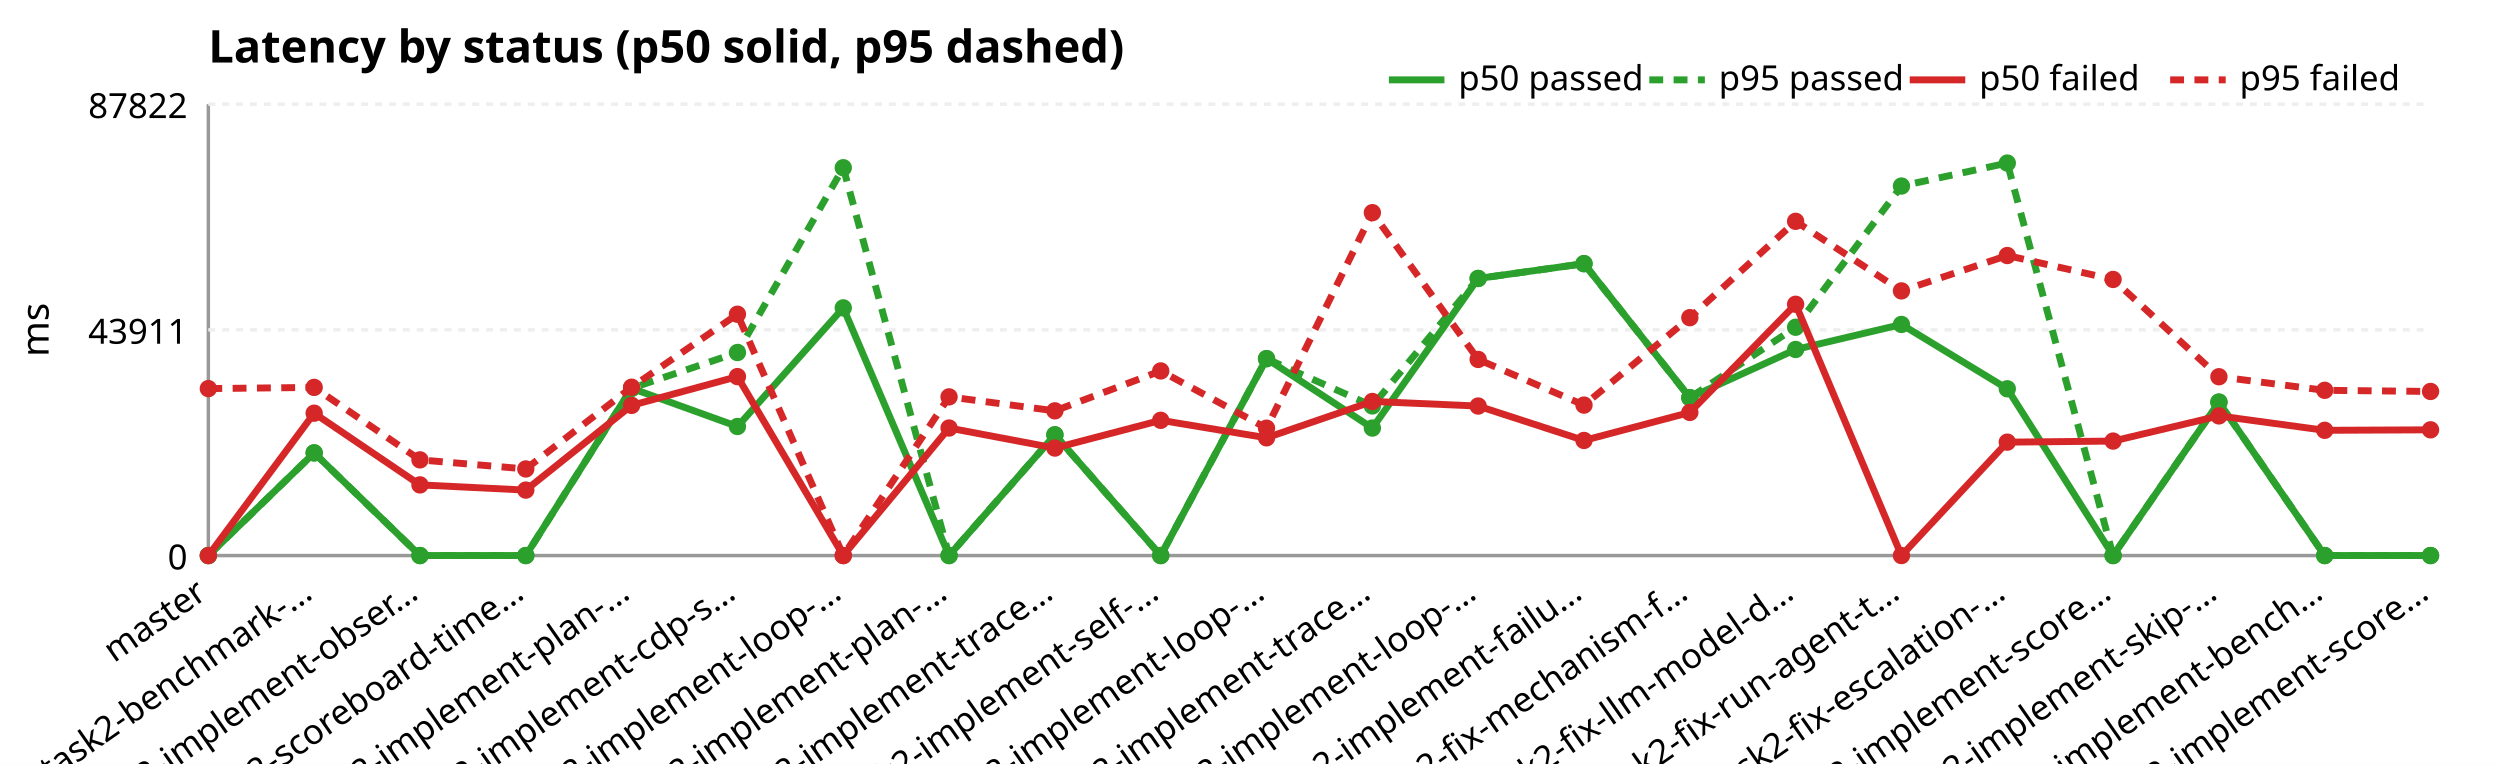
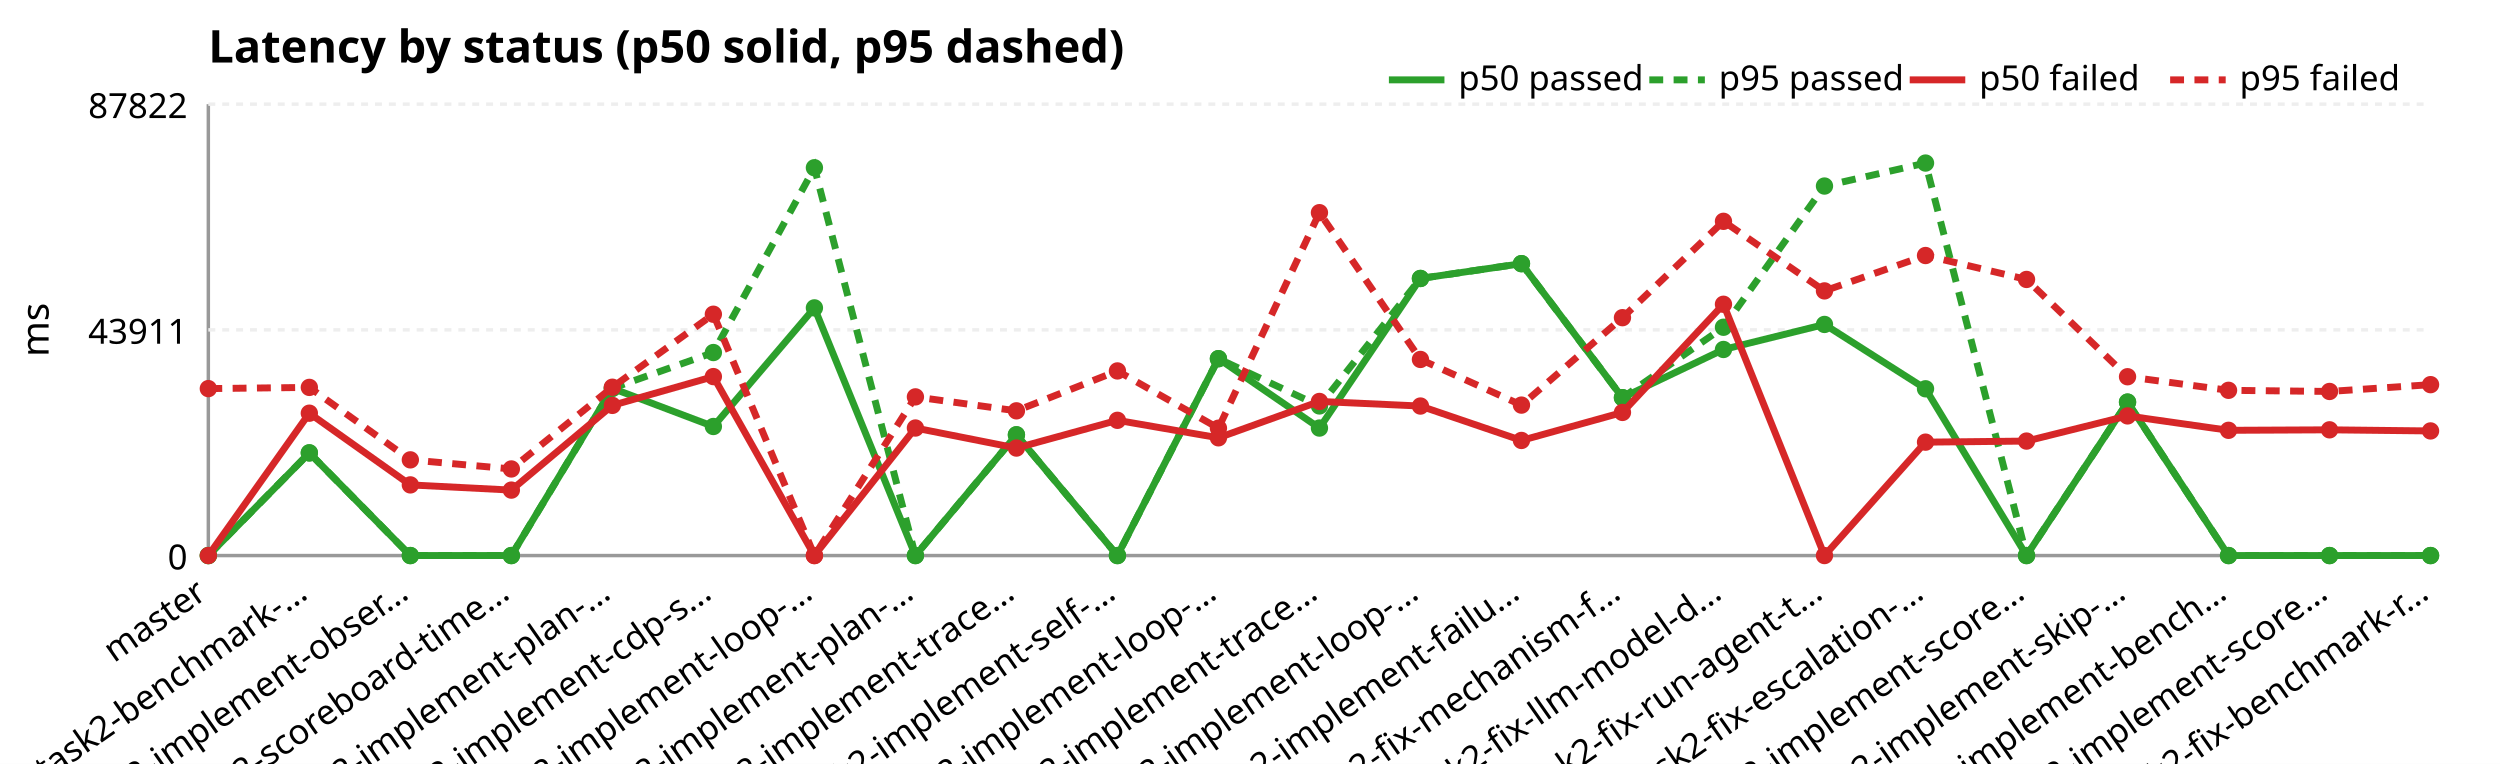
<svg xmlns="http://www.w3.org/2000/svg" viewBox="0 0 720 220" width="720" height="220" font-family="sans-serif">
  <rect width="100%" height="100%" fill="#fff" />
  <text x="60" y="18" font-size="13" font-weight="600">Latency by status (p50 solid, p95 dashed)</text>
  <line x1="60" y1="30" x2="60" y2="160" stroke="#999" />
  <line x1="60" y1="160" x2="700" y2="160" stroke="#999" />
  <text x="54" y="164.0" font-size="10" text-anchor="end" fill="#000">0</text>
  <text x="54" y="99.0" font-size="10" text-anchor="end" fill="#000">43911</text>
  <line x1="60" y1="95.0" x2="700" y2="95.0" stroke="#eee" stroke-dasharray="2,2" />
  <text x="54" y="34.0" font-size="10" text-anchor="end" fill="#000">87822</text>
  <line x1="60" y1="30.0" x2="700" y2="30.0" stroke="#eee" stroke-dasharray="2,2" />
  <text x="14" y="95.0" font-size="11" fill="#000" transform="rotate(-90 14 95.0)" text-anchor="middle">ms</text>
-   <polyline points="60.00,160.00 90.48,130.43 120.95,160.00 151.43,160.00 181.90,111.83 212.38,122.83 242.86,88.67 273.33,160.00 303.81,125.23 334.29,160.00 364.76,103.30 395.24,123.28 425.71,80.20 456.19,75.93 486.67,114.53 517.14,100.65 547.62,93.44 578.10,111.97 608.57,160.00 639.05,115.81 669.52,160.00 700.00,160.00" fill="none" stroke="#2ca02c" stroke-width="2" />
+   <polyline points="60.00,160.00 89.09,130.43 118.18,160.00 147.27,160.00 176.36,111.83 205.45,122.83 234.55,88.67 263.64,160.00 292.73,125.23 321.82,160.00 350.91,103.30 380.00,123.28 409.09,80.20 438.18,75.93 467.27,114.53 496.36,100.65 525.45,93.44 554.55,111.97 583.64,160.00 612.73,115.81 641.82,160.00 670.91,160.00 700.00,160.00" fill="none" stroke="#2ca02c" stroke-width="2" />
  <circle cx="60.00" cy="160.00" r="2.5" fill="#2ca02c" />
-   <circle cx="90.48" cy="130.43" r="2.5" fill="#2ca02c" />
-   <circle cx="120.95" cy="160.00" r="2.5" fill="#2ca02c" />
-   <circle cx="151.43" cy="160.00" r="2.5" fill="#2ca02c" />
-   <circle cx="181.90" cy="111.83" r="2.5" fill="#2ca02c" />
-   <circle cx="212.38" cy="122.83" r="2.5" fill="#2ca02c" />
-   <circle cx="242.86" cy="88.67" r="2.5" fill="#2ca02c" />
-   <circle cx="273.33" cy="160.00" r="2.5" fill="#2ca02c" />
-   <circle cx="303.81" cy="125.23" r="2.5" fill="#2ca02c" />
-   <circle cx="334.29" cy="160.00" r="2.5" fill="#2ca02c" />
-   <circle cx="364.76" cy="103.30" r="2.5" fill="#2ca02c" />
-   <circle cx="395.24" cy="123.28" r="2.5" fill="#2ca02c" />
-   <circle cx="425.71" cy="80.20" r="2.5" fill="#2ca02c" />
-   <circle cx="456.19" cy="75.93" r="2.5" fill="#2ca02c" />
-   <circle cx="486.67" cy="114.53" r="2.5" fill="#2ca02c" />
-   <circle cx="517.14" cy="100.65" r="2.5" fill="#2ca02c" />
-   <circle cx="547.62" cy="93.44" r="2.5" fill="#2ca02c" />
-   <circle cx="578.10" cy="111.97" r="2.5" fill="#2ca02c" />
-   <circle cx="608.57" cy="160.00" r="2.5" fill="#2ca02c" />
-   <circle cx="639.05" cy="115.81" r="2.5" fill="#2ca02c" />
-   <circle cx="669.52" cy="160.00" r="2.5" fill="#2ca02c" />
+   <circle cx="89.09" cy="130.43" r="2.5" fill="#2ca02c" />
+   <circle cx="118.18" cy="160.00" r="2.5" fill="#2ca02c" />
+   <circle cx="147.27" cy="160.00" r="2.5" fill="#2ca02c" />
+   <circle cx="176.36" cy="111.83" r="2.5" fill="#2ca02c" />
+   <circle cx="205.45" cy="122.83" r="2.5" fill="#2ca02c" />
+   <circle cx="234.55" cy="88.67" r="2.5" fill="#2ca02c" />
+   <circle cx="263.64" cy="160.00" r="2.5" fill="#2ca02c" />
+   <circle cx="292.73" cy="125.23" r="2.5" fill="#2ca02c" />
+   <circle cx="321.82" cy="160.00" r="2.5" fill="#2ca02c" />
+   <circle cx="350.91" cy="103.30" r="2.5" fill="#2ca02c" />
+   <circle cx="380.00" cy="123.28" r="2.5" fill="#2ca02c" />
+   <circle cx="409.09" cy="80.20" r="2.5" fill="#2ca02c" />
+   <circle cx="438.18" cy="75.93" r="2.5" fill="#2ca02c" />
+   <circle cx="467.27" cy="114.53" r="2.5" fill="#2ca02c" />
+   <circle cx="496.36" cy="100.65" r="2.5" fill="#2ca02c" />
+   <circle cx="525.45" cy="93.44" r="2.5" fill="#2ca02c" />
+   <circle cx="554.55" cy="111.97" r="2.5" fill="#2ca02c" />
+   <circle cx="583.64" cy="160.00" r="2.5" fill="#2ca02c" />
+   <circle cx="612.73" cy="115.81" r="2.5" fill="#2ca02c" />
+   <circle cx="641.82" cy="160.00" r="2.5" fill="#2ca02c" />
+   <circle cx="670.91" cy="160.00" r="2.5" fill="#2ca02c" />
  <circle cx="700.00" cy="160.00" r="2.5" fill="#2ca02c" />
-   <polyline points="60.00,160.00 90.48,130.43 120.95,160.00 151.43,160.00 181.90,111.83 212.38,101.53 242.86,48.31 273.33,160.00 303.81,125.23 334.29,160.00 364.76,103.30 395.24,116.91 425.71,80.20 456.19,75.93 486.67,114.53 517.14,94.25 547.62,53.58 578.10,46.96 608.57,160.00 639.05,115.81 669.52,160.00 700.00,160.00" fill="none" stroke="#2ca02c" stroke-width="2" stroke-dasharray="4,3" />
+   <polyline points="60.00,160.00 89.09,130.43 118.18,160.00 147.27,160.00 176.36,111.83 205.45,101.53 234.55,48.31 263.64,160.00 292.73,125.23 321.82,160.00 350.91,103.30 380.00,116.91 409.09,80.20 438.18,75.93 467.27,114.53 496.36,94.25 525.45,53.58 554.55,46.96 583.64,160.00 612.73,115.81 641.82,160.00 670.91,160.00 700.00,160.00" fill="none" stroke="#2ca02c" stroke-width="2" stroke-dasharray="4,3" />
  <circle cx="60.00" cy="160.00" r="2.5" fill="#2ca02c" />
-   <circle cx="90.48" cy="130.43" r="2.5" fill="#2ca02c" />
-   <circle cx="120.95" cy="160.00" r="2.5" fill="#2ca02c" />
-   <circle cx="151.43" cy="160.00" r="2.5" fill="#2ca02c" />
-   <circle cx="181.90" cy="111.83" r="2.5" fill="#2ca02c" />
-   <circle cx="212.38" cy="101.53" r="2.5" fill="#2ca02c" />
-   <circle cx="242.86" cy="48.31" r="2.5" fill="#2ca02c" />
-   <circle cx="273.33" cy="160.00" r="2.5" fill="#2ca02c" />
-   <circle cx="303.81" cy="125.23" r="2.5" fill="#2ca02c" />
-   <circle cx="334.29" cy="160.00" r="2.5" fill="#2ca02c" />
-   <circle cx="364.76" cy="103.30" r="2.5" fill="#2ca02c" />
-   <circle cx="395.24" cy="116.91" r="2.5" fill="#2ca02c" />
-   <circle cx="425.71" cy="80.20" r="2.5" fill="#2ca02c" />
-   <circle cx="456.19" cy="75.93" r="2.5" fill="#2ca02c" />
-   <circle cx="486.67" cy="114.53" r="2.5" fill="#2ca02c" />
-   <circle cx="517.14" cy="94.25" r="2.5" fill="#2ca02c" />
-   <circle cx="547.62" cy="53.58" r="2.5" fill="#2ca02c" />
-   <circle cx="578.10" cy="46.96" r="2.5" fill="#2ca02c" />
-   <circle cx="608.57" cy="160.00" r="2.5" fill="#2ca02c" />
-   <circle cx="639.05" cy="115.81" r="2.5" fill="#2ca02c" />
-   <circle cx="669.52" cy="160.00" r="2.5" fill="#2ca02c" />
+   <circle cx="89.09" cy="130.43" r="2.5" fill="#2ca02c" />
+   <circle cx="118.18" cy="160.00" r="2.5" fill="#2ca02c" />
+   <circle cx="147.27" cy="160.00" r="2.5" fill="#2ca02c" />
+   <circle cx="176.36" cy="111.83" r="2.5" fill="#2ca02c" />
+   <circle cx="205.45" cy="101.53" r="2.5" fill="#2ca02c" />
+   <circle cx="234.55" cy="48.31" r="2.5" fill="#2ca02c" />
+   <circle cx="263.64" cy="160.00" r="2.5" fill="#2ca02c" />
+   <circle cx="292.73" cy="125.23" r="2.5" fill="#2ca02c" />
+   <circle cx="321.82" cy="160.00" r="2.5" fill="#2ca02c" />
+   <circle cx="350.91" cy="103.30" r="2.5" fill="#2ca02c" />
+   <circle cx="380.00" cy="116.91" r="2.5" fill="#2ca02c" />
+   <circle cx="409.09" cy="80.20" r="2.5" fill="#2ca02c" />
+   <circle cx="438.18" cy="75.93" r="2.5" fill="#2ca02c" />
+   <circle cx="467.27" cy="114.53" r="2.5" fill="#2ca02c" />
+   <circle cx="496.36" cy="94.25" r="2.5" fill="#2ca02c" />
+   <circle cx="525.45" cy="53.58" r="2.5" fill="#2ca02c" />
+   <circle cx="554.55" cy="46.96" r="2.5" fill="#2ca02c" />
+   <circle cx="583.64" cy="160.00" r="2.5" fill="#2ca02c" />
+   <circle cx="612.73" cy="115.81" r="2.5" fill="#2ca02c" />
+   <circle cx="641.82" cy="160.00" r="2.5" fill="#2ca02c" />
+   <circle cx="670.91" cy="160.00" r="2.5" fill="#2ca02c" />
  <circle cx="700.00" cy="160.00" r="2.5" fill="#2ca02c" />
-   <polyline points="60.00,160.00 90.48,119.00 120.95,139.65 151.43,141.15 181.90,116.75 212.38,108.46 242.86,160.00 273.33,123.27 303.81,129.04 334.29,121.05 364.76,126.09 395.24,115.62 425.71,116.94 456.19,126.85 486.67,118.78 517.14,87.63 547.62,160.00 578.10,127.34 608.57,127.03 639.05,119.78 669.52,123.93 700.00,123.79" fill="none" stroke="#d62728" stroke-width="2" />
+   <polyline points="60.00,160.00 89.09,119.00 118.18,139.65 147.27,141.15 176.36,116.75 205.45,108.46 234.55,160.00 263.64,123.27 292.73,129.04 321.82,121.05 350.91,126.09 380.00,115.62 409.09,116.94 438.18,126.85 467.27,118.78 496.36,87.63 525.45,160.00 554.55,127.34 583.64,127.03 612.73,119.78 641.82,123.93 670.91,123.79 700.00,124.11" fill="none" stroke="#d62728" stroke-width="2" />
  <circle cx="60.00" cy="160.00" r="2.5" fill="#d62728" />
-   <circle cx="90.48" cy="119.00" r="2.5" fill="#d62728" />
-   <circle cx="120.95" cy="139.65" r="2.5" fill="#d62728" />
-   <circle cx="151.43" cy="141.15" r="2.5" fill="#d62728" />
-   <circle cx="181.90" cy="116.75" r="2.5" fill="#d62728" />
-   <circle cx="212.38" cy="108.46" r="2.5" fill="#d62728" />
-   <circle cx="242.86" cy="160.00" r="2.5" fill="#d62728" />
-   <circle cx="273.33" cy="123.27" r="2.5" fill="#d62728" />
-   <circle cx="303.81" cy="129.04" r="2.5" fill="#d62728" />
-   <circle cx="334.29" cy="121.05" r="2.5" fill="#d62728" />
-   <circle cx="364.76" cy="126.09" r="2.5" fill="#d62728" />
-   <circle cx="395.24" cy="115.62" r="2.5" fill="#d62728" />
-   <circle cx="425.71" cy="116.94" r="2.5" fill="#d62728" />
-   <circle cx="456.19" cy="126.85" r="2.5" fill="#d62728" />
-   <circle cx="486.67" cy="118.78" r="2.5" fill="#d62728" />
-   <circle cx="517.14" cy="87.63" r="2.5" fill="#d62728" />
-   <circle cx="547.62" cy="160.00" r="2.5" fill="#d62728" />
-   <circle cx="578.10" cy="127.34" r="2.5" fill="#d62728" />
-   <circle cx="608.57" cy="127.03" r="2.5" fill="#d62728" />
-   <circle cx="639.05" cy="119.78" r="2.5" fill="#d62728" />
-   <circle cx="669.52" cy="123.93" r="2.5" fill="#d62728" />
-   <circle cx="700.00" cy="123.79" r="2.5" fill="#d62728" />
-   <polyline points="60.00,111.92 90.48,111.57 120.95,132.44 151.43,135.06 181.90,111.52 212.38,90.50 242.86,160.00 273.33,114.30 303.81,118.32 334.29,106.83 364.76,123.32 395.24,61.25 425.71,103.52 456.19,116.67 486.67,91.49 517.14,63.74 547.62,83.78 578.10,73.59 608.57,80.48 639.05,108.50 669.52,112.41 700.00,112.74" fill="none" stroke="#d62728" stroke-width="2" stroke-dasharray="4,3" />
+   <circle cx="89.09" cy="119.00" r="2.5" fill="#d62728" />
+   <circle cx="118.18" cy="139.65" r="2.5" fill="#d62728" />
+   <circle cx="147.27" cy="141.15" r="2.5" fill="#d62728" />
+   <circle cx="176.36" cy="116.75" r="2.5" fill="#d62728" />
+   <circle cx="205.45" cy="108.46" r="2.5" fill="#d62728" />
+   <circle cx="234.55" cy="160.00" r="2.5" fill="#d62728" />
+   <circle cx="263.64" cy="123.27" r="2.5" fill="#d62728" />
+   <circle cx="292.73" cy="129.04" r="2.5" fill="#d62728" />
+   <circle cx="321.82" cy="121.05" r="2.5" fill="#d62728" />
+   <circle cx="350.91" cy="126.09" r="2.5" fill="#d62728" />
+   <circle cx="380.00" cy="115.62" r="2.5" fill="#d62728" />
+   <circle cx="409.09" cy="116.94" r="2.5" fill="#d62728" />
+   <circle cx="438.18" cy="126.85" r="2.5" fill="#d62728" />
+   <circle cx="467.27" cy="118.78" r="2.5" fill="#d62728" />
+   <circle cx="496.36" cy="87.63" r="2.5" fill="#d62728" />
+   <circle cx="525.45" cy="160.00" r="2.5" fill="#d62728" />
+   <circle cx="554.55" cy="127.34" r="2.5" fill="#d62728" />
+   <circle cx="583.64" cy="127.03" r="2.5" fill="#d62728" />
+   <circle cx="612.73" cy="119.78" r="2.5" fill="#d62728" />
+   <circle cx="641.82" cy="123.93" r="2.5" fill="#d62728" />
+   <circle cx="670.91" cy="123.79" r="2.5" fill="#d62728" />
+   <circle cx="700.00" cy="124.11" r="2.5" fill="#d62728" />
+   <polyline points="60.00,111.92 89.09,111.57 118.18,132.44 147.27,135.06 176.36,111.52 205.45,90.50 234.55,160.00 263.64,114.30 292.73,118.32 321.82,106.83 350.91,123.32 380.00,61.25 409.09,103.52 438.18,116.67 467.27,91.49 496.36,63.74 525.45,83.78 554.55,73.59 583.64,80.48 612.73,108.50 641.82,112.41 670.91,112.74 700.00,110.78" fill="none" stroke="#d62728" stroke-width="2" stroke-dasharray="4,3" />
  <circle cx="60.00" cy="111.92" r="2.5" fill="#d62728" />
-   <circle cx="90.48" cy="111.57" r="2.5" fill="#d62728" />
-   <circle cx="120.95" cy="132.44" r="2.5" fill="#d62728" />
-   <circle cx="151.43" cy="135.06" r="2.5" fill="#d62728" />
-   <circle cx="181.90" cy="111.52" r="2.5" fill="#d62728" />
-   <circle cx="212.38" cy="90.50" r="2.5" fill="#d62728" />
-   <circle cx="242.86" cy="160.00" r="2.5" fill="#d62728" />
-   <circle cx="273.33" cy="114.30" r="2.5" fill="#d62728" />
-   <circle cx="303.81" cy="118.32" r="2.5" fill="#d62728" />
-   <circle cx="334.29" cy="106.83" r="2.5" fill="#d62728" />
-   <circle cx="364.76" cy="123.32" r="2.5" fill="#d62728" />
-   <circle cx="395.24" cy="61.25" r="2.5" fill="#d62728" />
-   <circle cx="425.71" cy="103.52" r="2.5" fill="#d62728" />
-   <circle cx="456.19" cy="116.67" r="2.5" fill="#d62728" />
-   <circle cx="486.67" cy="91.49" r="2.5" fill="#d62728" />
-   <circle cx="517.14" cy="63.74" r="2.5" fill="#d62728" />
-   <circle cx="547.62" cy="83.78" r="2.5" fill="#d62728" />
-   <circle cx="578.10" cy="73.59" r="2.5" fill="#d62728" />
-   <circle cx="608.57" cy="80.48" r="2.5" fill="#d62728" />
-   <circle cx="639.05" cy="108.50" r="2.5" fill="#d62728" />
-   <circle cx="669.52" cy="112.41" r="2.5" fill="#d62728" />
-   <circle cx="700.00" cy="112.74" r="2.5" fill="#d62728" />
+   <circle cx="89.09" cy="111.57" r="2.5" fill="#d62728" />
+   <circle cx="118.18" cy="132.44" r="2.5" fill="#d62728" />
+   <circle cx="147.27" cy="135.06" r="2.5" fill="#d62728" />
+   <circle cx="176.36" cy="111.52" r="2.5" fill="#d62728" />
+   <circle cx="205.45" cy="90.50" r="2.5" fill="#d62728" />
+   <circle cx="234.55" cy="160.00" r="2.5" fill="#d62728" />
+   <circle cx="263.64" cy="114.30" r="2.5" fill="#d62728" />
+   <circle cx="292.73" cy="118.32" r="2.5" fill="#d62728" />
+   <circle cx="321.82" cy="106.83" r="2.5" fill="#d62728" />
+   <circle cx="350.91" cy="123.32" r="2.5" fill="#d62728" />
+   <circle cx="380.00" cy="61.25" r="2.5" fill="#d62728" />
+   <circle cx="409.09" cy="103.52" r="2.5" fill="#d62728" />
+   <circle cx="438.18" cy="116.67" r="2.5" fill="#d62728" />
+   <circle cx="467.27" cy="91.49" r="2.5" fill="#d62728" />
+   <circle cx="496.36" cy="63.74" r="2.5" fill="#d62728" />
+   <circle cx="525.45" cy="83.78" r="2.5" fill="#d62728" />
+   <circle cx="554.55" cy="73.59" r="2.5" fill="#d62728" />
+   <circle cx="583.64" cy="80.48" r="2.5" fill="#d62728" />
+   <circle cx="612.73" cy="108.50" r="2.5" fill="#d62728" />
+   <circle cx="641.82" cy="112.41" r="2.5" fill="#d62728" />
+   <circle cx="670.91" cy="112.74" r="2.5" fill="#d62728" />
+   <circle cx="700.00" cy="110.78" r="2.5" fill="#d62728" />
  <line x1="400" y1="23" x2="416" y2="23" stroke="#2ca02c" stroke-width="2" />
  <text x="420" y="26" font-size="10" fill="#000">p50 passed</text>
  <line x1="475" y1="23" x2="491" y2="23" stroke="#2ca02c" stroke-width="2" stroke-dasharray="4,3" />
  <text x="495" y="26" font-size="10" fill="#000">p95 passed</text>
  <line x1="550" y1="23" x2="566" y2="23" stroke="#d62728" stroke-width="2" />
  <text x="570" y="26" font-size="10" fill="#000">p50 failed</text>
  <line x1="625" y1="23" x2="641" y2="23" stroke="#d62728" stroke-width="2" stroke-dasharray="4,3" />
  <text x="645" y="26" font-size="10" fill="#000">p95 failed</text>
  <text x="60.00" y="172" font-size="10" fill="#000" text-anchor="end" transform="rotate(-35 60.00 172)">master</text>
-   <text x="90.48" y="172" font-size="10" fill="#000" text-anchor="end" transform="rotate(-35 90.48 172)">feat-task2-benchmark-…</text>
-   <text x="120.95" y="172" font-size="10" fill="#000" text-anchor="end" transform="rotate(-35 120.95 172)">task2-implement-obser…</text>
-   <text x="151.43" y="172" font-size="10" fill="#000" text-anchor="end" transform="rotate(-35 151.43 172)">task2-scoreboard-time…</text>
-   <text x="181.90" y="172" font-size="10" fill="#000" text-anchor="end" transform="rotate(-35 181.90 172)">task2-implement-plan-…</text>
-   <text x="212.38" y="172" font-size="10" fill="#000" text-anchor="end" transform="rotate(-35 212.38 172)">task2-implement-cdp-s…</text>
-   <text x="242.86" y="172" font-size="10" fill="#000" text-anchor="end" transform="rotate(-35 242.86 172)">task2-implement-loop-…</text>
-   <text x="273.33" y="172" font-size="10" fill="#000" text-anchor="end" transform="rotate(-35 273.33 172)">task2-implement-plan-…</text>
-   <text x="303.81" y="172" font-size="10" fill="#000" text-anchor="end" transform="rotate(-35 303.81 172)">task2-implement-trace…</text>
-   <text x="334.29" y="172" font-size="10" fill="#000" text-anchor="end" transform="rotate(-35 334.29 172)">task2-implement-self-…</text>
-   <text x="364.76" y="172" font-size="10" fill="#000" text-anchor="end" transform="rotate(-35 364.76 172)">task2-implement-loop-…</text>
-   <text x="395.24" y="172" font-size="10" fill="#000" text-anchor="end" transform="rotate(-35 395.24 172)">task2-implement-trace…</text>
-   <text x="425.71" y="172" font-size="10" fill="#000" text-anchor="end" transform="rotate(-35 425.71 172)">task2-implement-loop-…</text>
-   <text x="456.19" y="172" font-size="10" fill="#000" text-anchor="end" transform="rotate(-35 456.19 172)">task2-implement-failu…</text>
-   <text x="486.67" y="172" font-size="10" fill="#000" text-anchor="end" transform="rotate(-35 486.67 172)">task2-fix-mechanism-f…</text>
-   <text x="517.14" y="172" font-size="10" fill="#000" text-anchor="end" transform="rotate(-35 517.14 172)">task2-fix-llm-model-d…</text>
-   <text x="547.62" y="172" font-size="10" fill="#000" text-anchor="end" transform="rotate(-35 547.62 172)">task2-fix-run-agent-t…</text>
-   <text x="578.10" y="172" font-size="10" fill="#000" text-anchor="end" transform="rotate(-35 578.10 172)">task2-fix-escalation-…</text>
-   <text x="608.57" y="172" font-size="10" fill="#000" text-anchor="end" transform="rotate(-35 608.57 172)">task2-implement-score…</text>
-   <text x="639.05" y="172" font-size="10" fill="#000" text-anchor="end" transform="rotate(-35 639.05 172)">task2-implement-skip-…</text>
-   <text x="669.52" y="172" font-size="10" fill="#000" text-anchor="end" transform="rotate(-35 669.52 172)">task2-implement-bench…</text>
-   <text x="700.00" y="172" font-size="10" fill="#000" text-anchor="end" transform="rotate(-35 700.00 172)">task2-implement-score…</text>
+   <text x="89.09" y="172" font-size="10" fill="#000" text-anchor="end" transform="rotate(-35 89.09 172)">feat-task2-benchmark-…</text>
+   <text x="118.18" y="172" font-size="10" fill="#000" text-anchor="end" transform="rotate(-35 118.18 172)">task2-implement-obser…</text>
+   <text x="147.27" y="172" font-size="10" fill="#000" text-anchor="end" transform="rotate(-35 147.27 172)">task2-scoreboard-time…</text>
+   <text x="176.36" y="172" font-size="10" fill="#000" text-anchor="end" transform="rotate(-35 176.36 172)">task2-implement-plan-…</text>
+   <text x="205.45" y="172" font-size="10" fill="#000" text-anchor="end" transform="rotate(-35 205.45 172)">task2-implement-cdp-s…</text>
+   <text x="234.55" y="172" font-size="10" fill="#000" text-anchor="end" transform="rotate(-35 234.55 172)">task2-implement-loop-…</text>
+   <text x="263.64" y="172" font-size="10" fill="#000" text-anchor="end" transform="rotate(-35 263.64 172)">task2-implement-plan-…</text>
+   <text x="292.73" y="172" font-size="10" fill="#000" text-anchor="end" transform="rotate(-35 292.73 172)">task2-implement-trace…</text>
+   <text x="321.82" y="172" font-size="10" fill="#000" text-anchor="end" transform="rotate(-35 321.82 172)">task2-implement-self-…</text>
+   <text x="350.91" y="172" font-size="10" fill="#000" text-anchor="end" transform="rotate(-35 350.91 172)">task2-implement-loop-…</text>
+   <text x="380.00" y="172" font-size="10" fill="#000" text-anchor="end" transform="rotate(-35 380.00 172)">task2-implement-trace…</text>
+   <text x="409.09" y="172" font-size="10" fill="#000" text-anchor="end" transform="rotate(-35 409.09 172)">task2-implement-loop-…</text>
+   <text x="438.18" y="172" font-size="10" fill="#000" text-anchor="end" transform="rotate(-35 438.18 172)">task2-implement-failu…</text>
+   <text x="467.27" y="172" font-size="10" fill="#000" text-anchor="end" transform="rotate(-35 467.27 172)">task2-fix-mechanism-f…</text>
+   <text x="496.36" y="172" font-size="10" fill="#000" text-anchor="end" transform="rotate(-35 496.36 172)">task2-fix-llm-model-d…</text>
+   <text x="525.45" y="172" font-size="10" fill="#000" text-anchor="end" transform="rotate(-35 525.45 172)">task2-fix-run-agent-t…</text>
+   <text x="554.55" y="172" font-size="10" fill="#000" text-anchor="end" transform="rotate(-35 554.55 172)">task2-fix-escalation-…</text>
+   <text x="583.64" y="172" font-size="10" fill="#000" text-anchor="end" transform="rotate(-35 583.64 172)">task2-implement-score…</text>
+   <text x="612.73" y="172" font-size="10" fill="#000" text-anchor="end" transform="rotate(-35 612.73 172)">task2-implement-skip-…</text>
+   <text x="641.82" y="172" font-size="10" fill="#000" text-anchor="end" transform="rotate(-35 641.82 172)">task2-implement-bench…</text>
+   <text x="670.91" y="172" font-size="10" fill="#000" text-anchor="end" transform="rotate(-35 670.91 172)">task2-implement-score…</text>
+   <text x="700.00" y="172" font-size="10" fill="#000" text-anchor="end" transform="rotate(-35 700.00 172)">task2-fix-benchmark-r…</text>
</svg>
